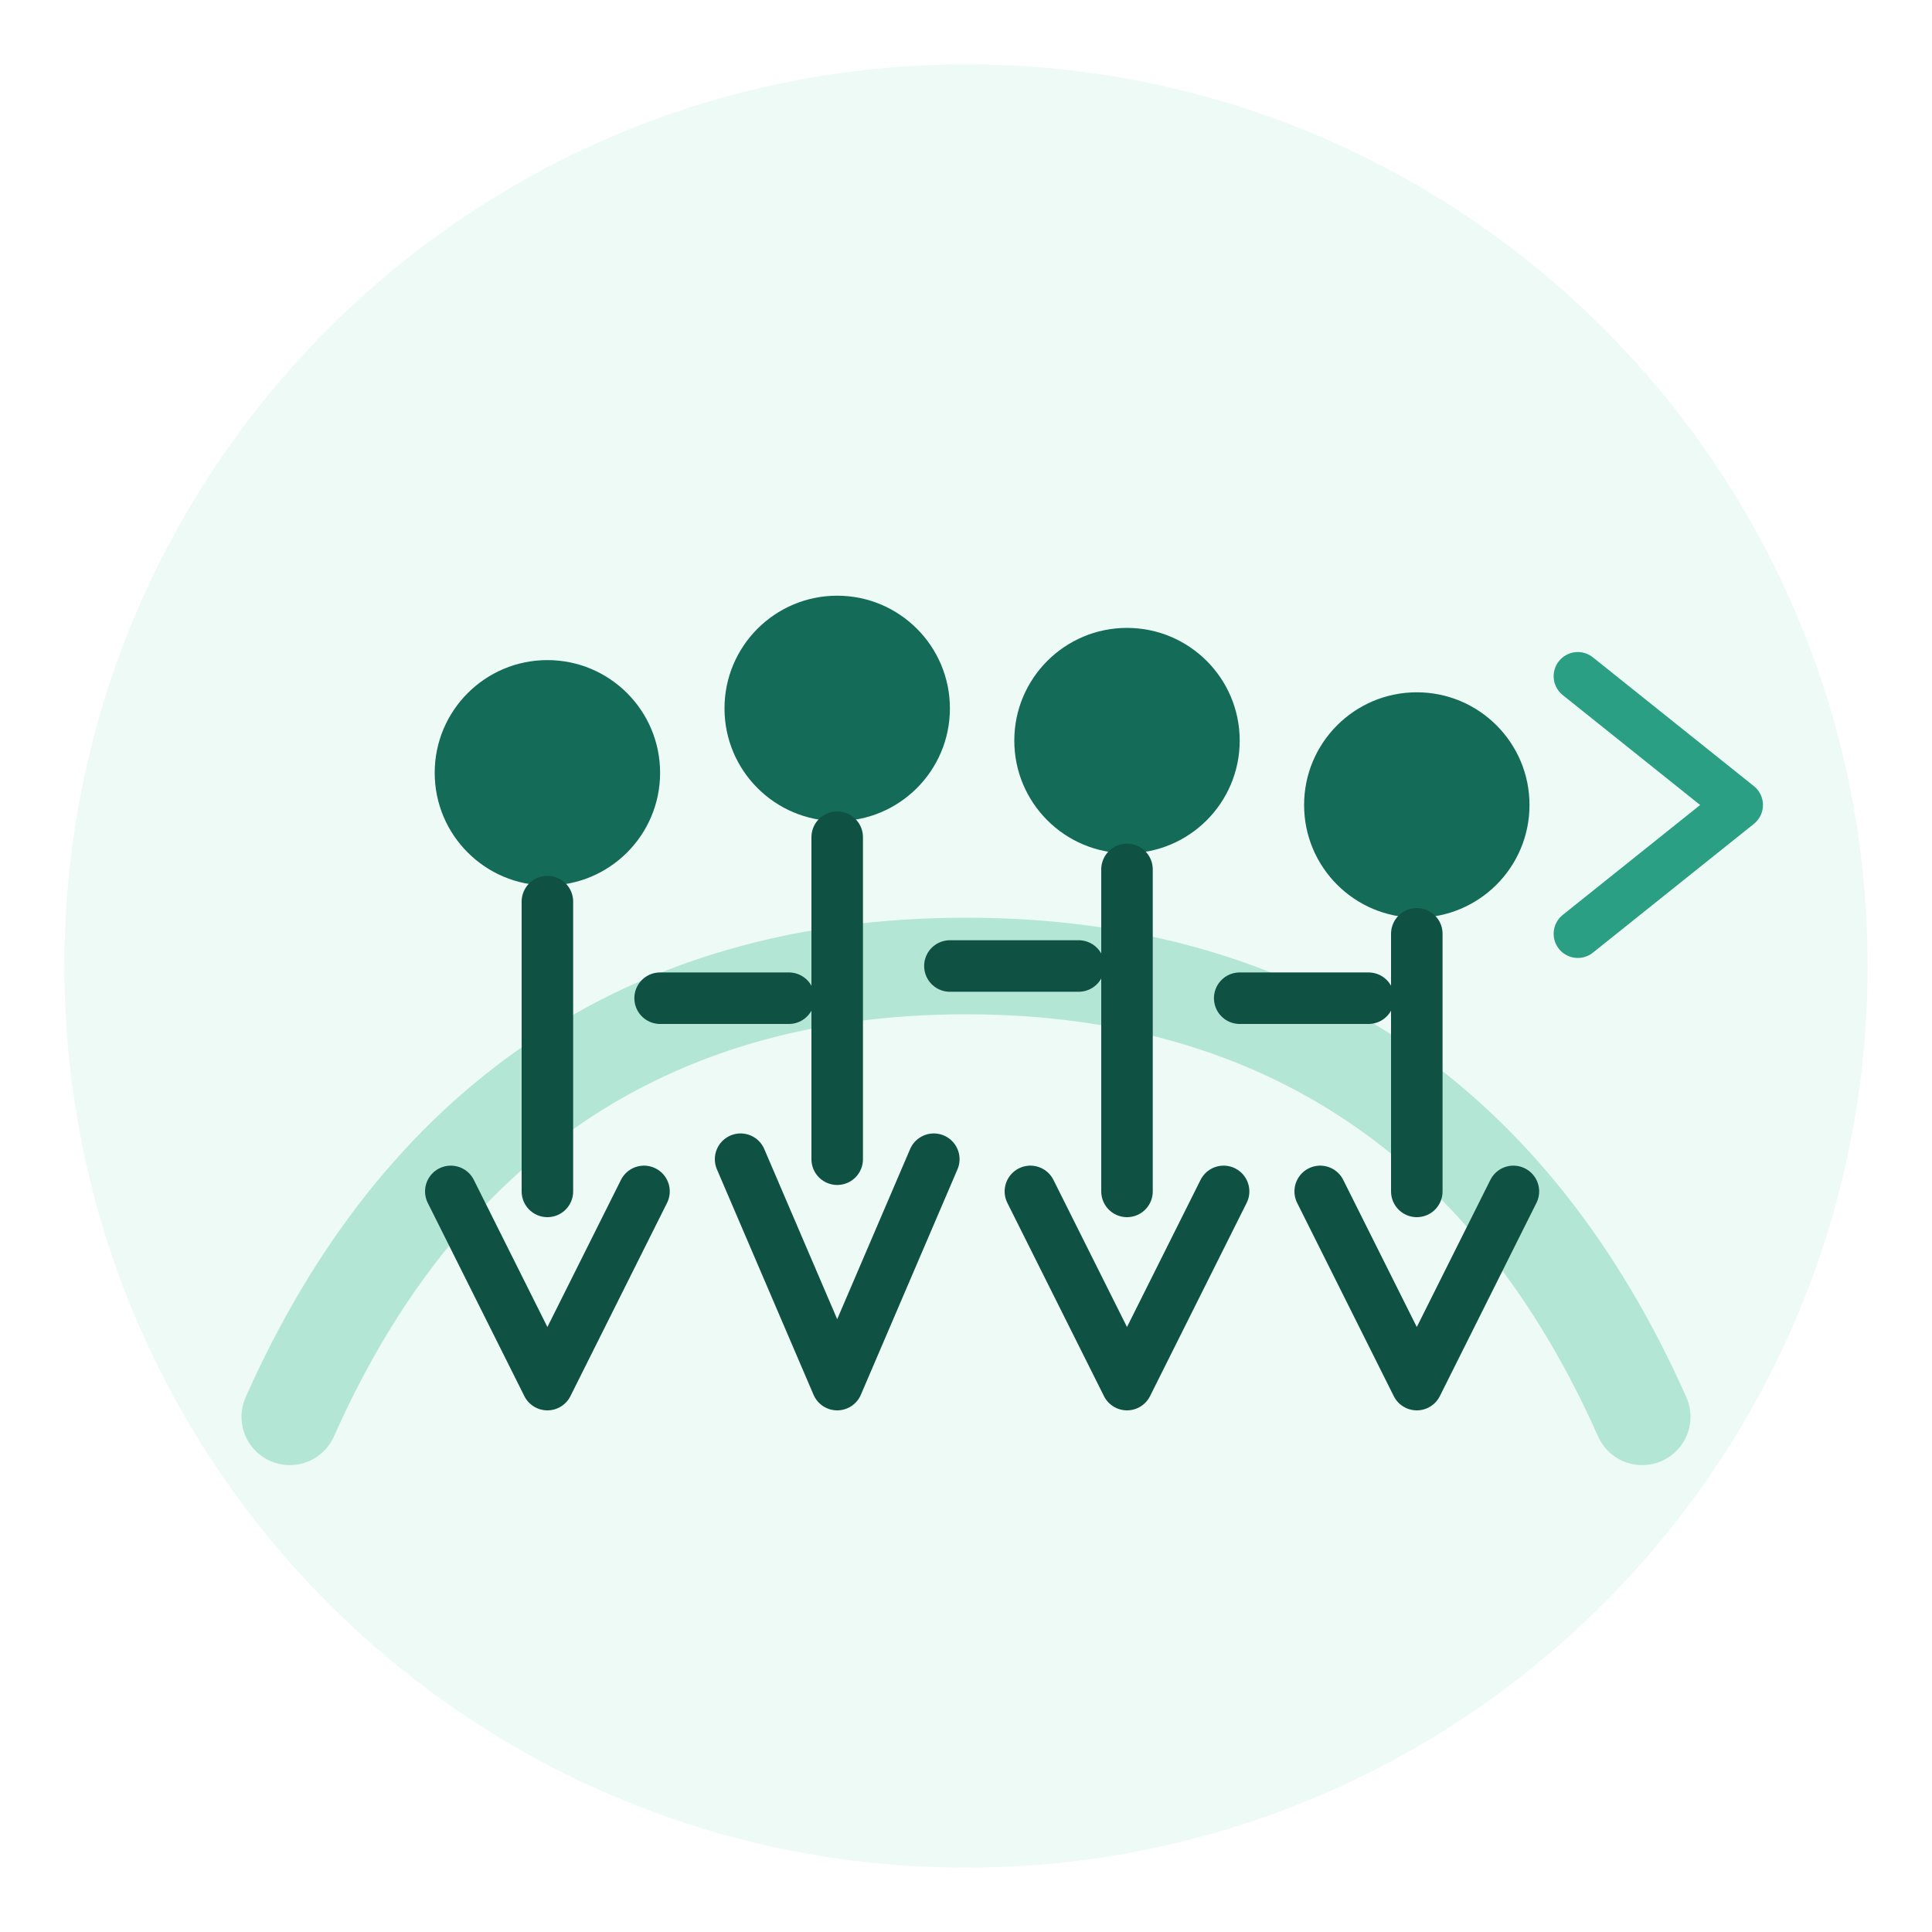
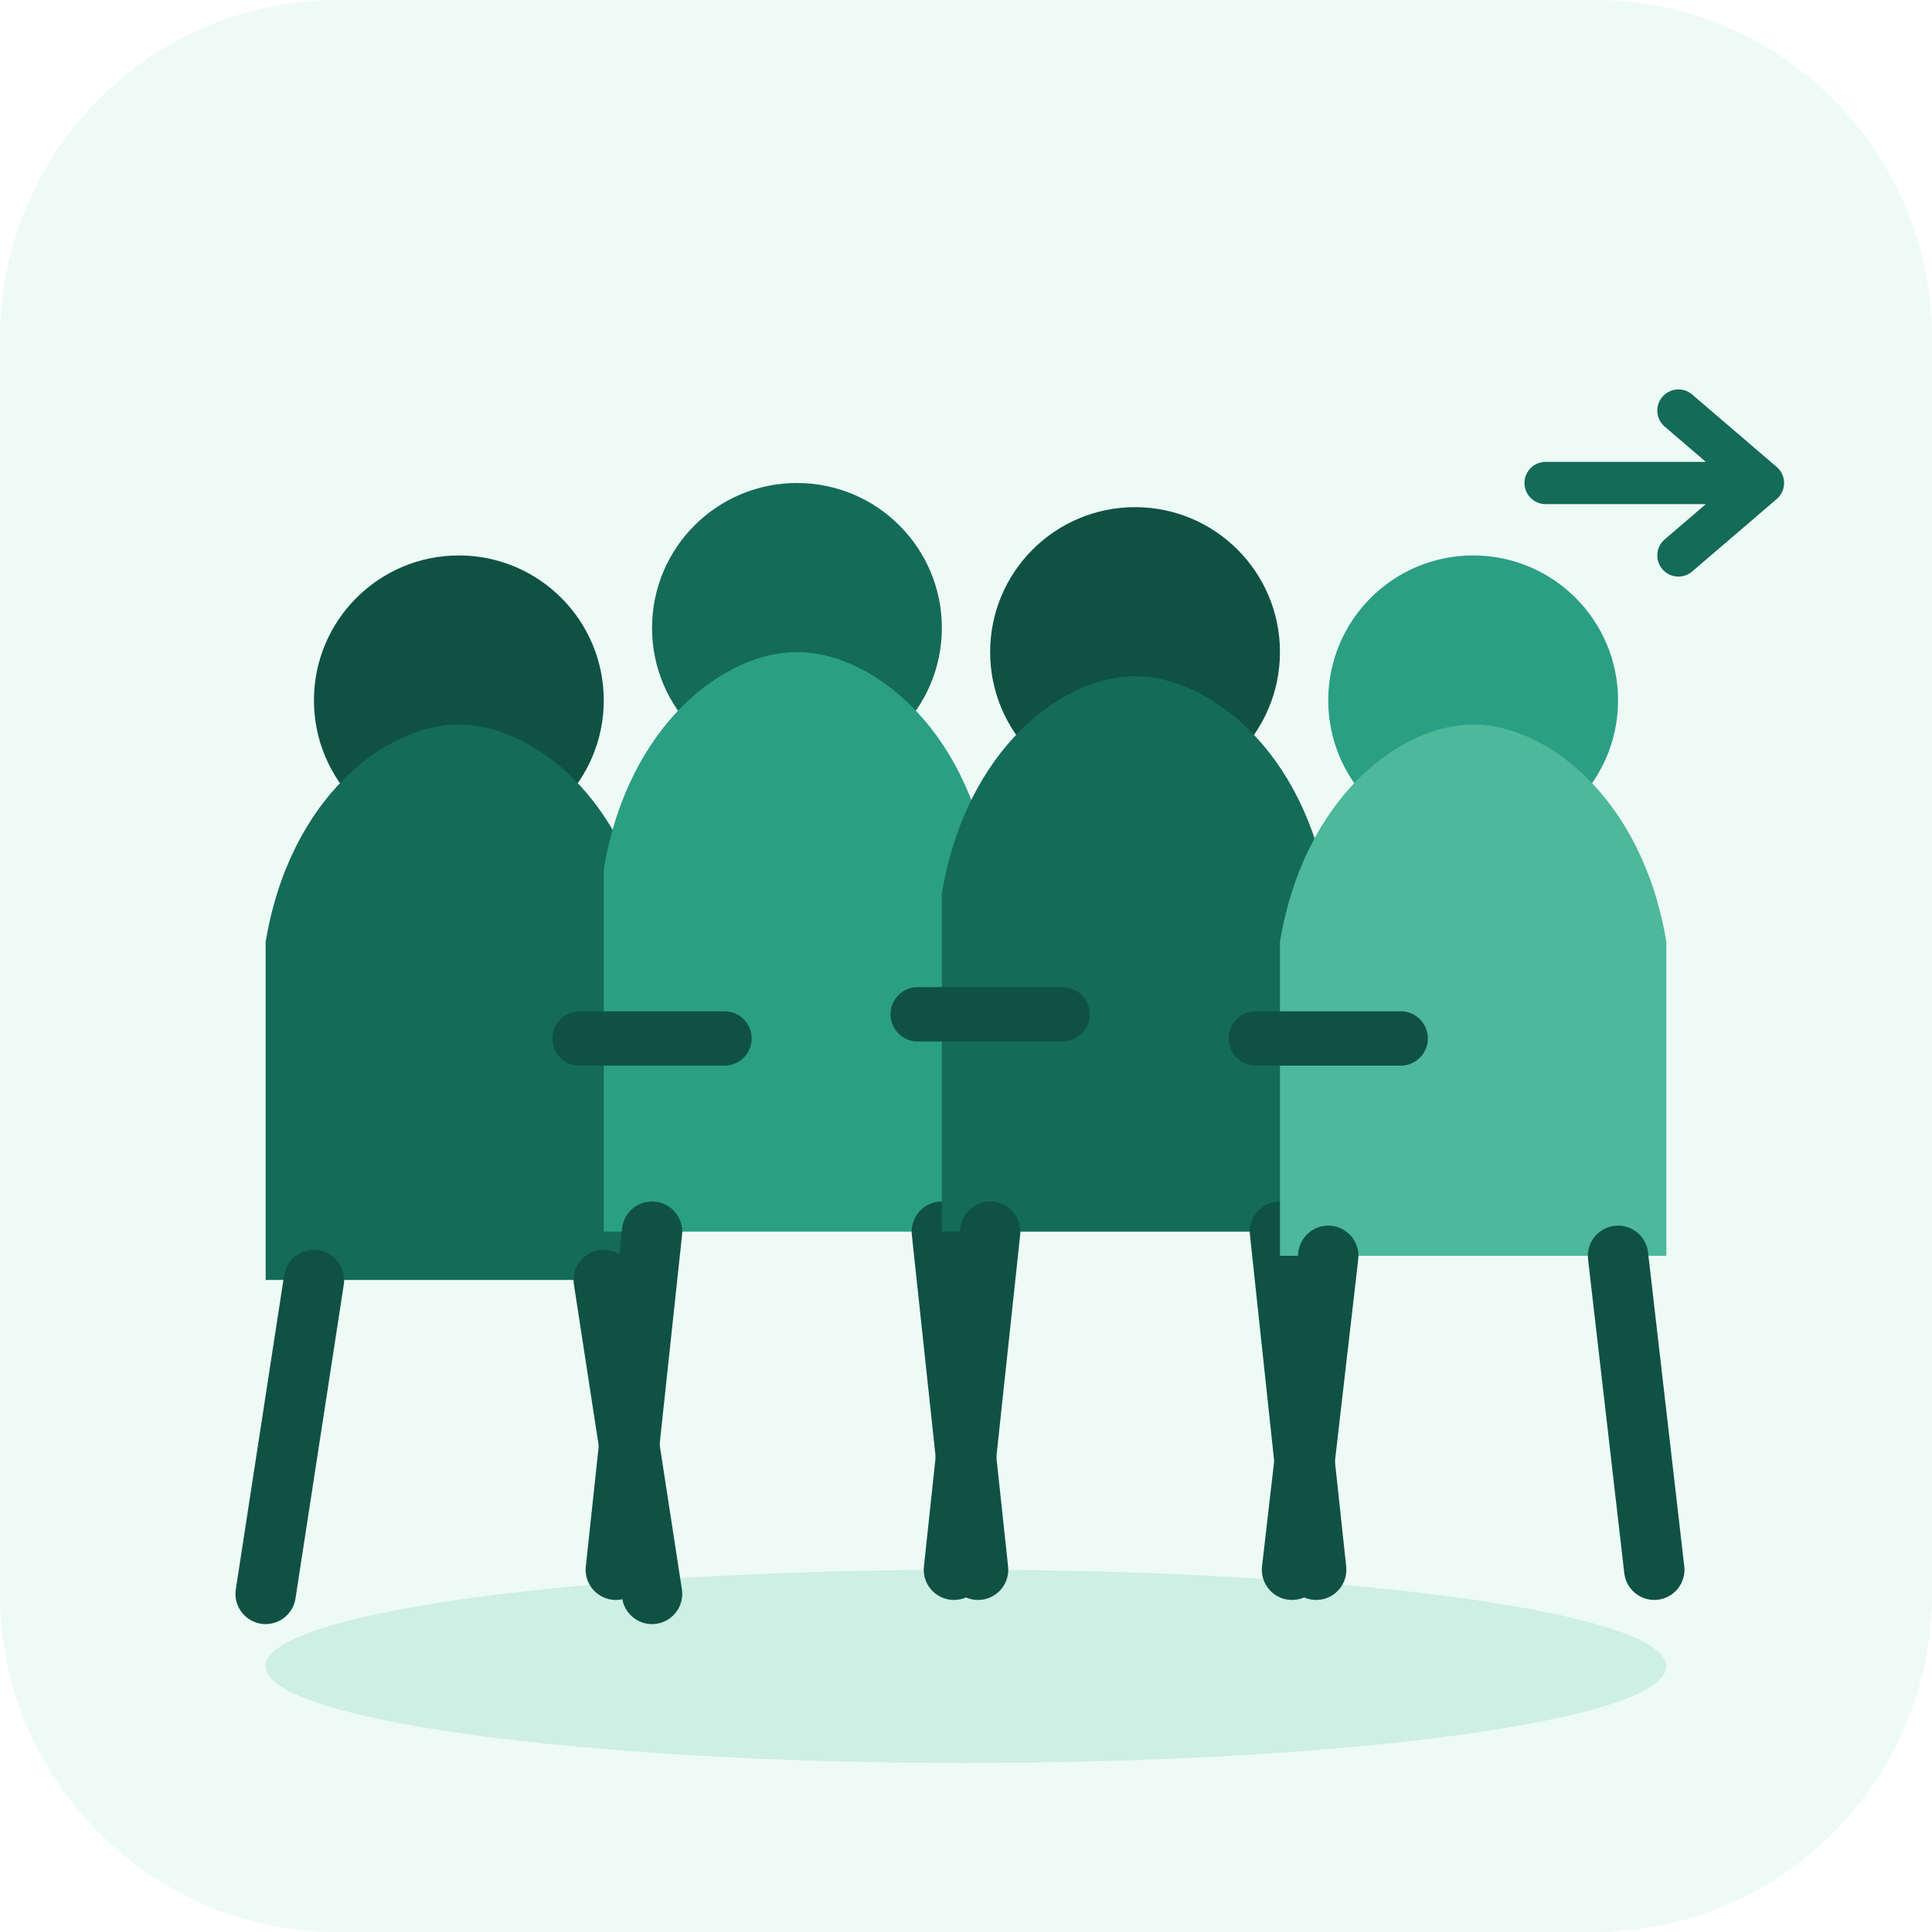
- <svg xmlns="http://www.w3.org/2000/svg" viewBox="0 0 120 120" role="img" aria-labelledby="t">
-   <circle cx="60" cy="60" r="56" fill="#eefaf5" />
-   <path d="M18 88c8-18 22-28 42-28s34 10 42 28" fill="none" stroke="#b4e6d5" stroke-width="6" stroke-linecap="round" />
-   <g fill="#146b58">
-     <circle cx="34" cy="48" r="7" />
-     <circle cx="52" cy="44" r="7" />
-     <circle cx="70" cy="46" r="7" />
-     <circle cx="88" cy="50" r="7" />
-   </g>
-   <g fill="none" stroke="#0f5244" stroke-width="3.2" stroke-linecap="round" stroke-linejoin="round">
-     <path d="M34 56v18M28 74l6 12M40 74l-6 12" />
-     <path d="M52 52v20M46 72l6 14M58 72l-6 14" />
-     <path d="M70 54v20M64 74l6 12M76 74l-6 12" />
-     <path d="M88 58v16M82 74l6 12M94 74l-6 12" />
-     <path d="M41 62h8M59 60h8M77 62h8" />
-   </g>
-   <path d="M98 42l10 8-10 8" fill="none" stroke="#2a9f84" stroke-width="3" stroke-linecap="round" stroke-linejoin="round" />
+ <svg xmlns="http://www.w3.org/2000/svg" viewBox="0 0 160 160" fill="none">
+   <rect width="160" height="160" rx="28" fill="#eefaf5" />
+   <ellipse cx="80" cy="138" rx="58" ry="8" fill="#b4e6d5" opacity=".55" />
+   <circle cx="38" cy="58" r="12" fill="#0f5244" />
+   <path d="M22 78c2-12 10-18 16-18s14 6 16 18v28H22V78z" fill="#146b58" />
+   <path d="M26 106l-4 26M50 106l4 26" stroke="#0f5244" stroke-width="5" stroke-linecap="round" />
+   <circle cx="66" cy="52" r="12" fill="#146b58" />
+   <path d="M50 72c2-12 10-18 16-18s14 6 16 18v30H50V72z" fill="#2a9f84" />
+   <path d="M54 102l-3 28M78 102l3 28" stroke="#0f5244" stroke-width="5" stroke-linecap="round" />
+   <circle cx="94" cy="54" r="12" fill="#0f5244" />
+   <path d="M78 74c2-12 10-18 16-18s14 6 16 18v28H78V74z" fill="#146b58" />
+   <path d="M82 102l-3 28M106 102l3 28" stroke="#0f5244" stroke-width="5" stroke-linecap="round" />
+   <circle cx="122" cy="58" r="12" fill="#2a9f84" />
+   <path d="M106 78c2-12 10-18 16-18s14 6 16 18v26h-32V78z" fill="#4db89a" />
+   <path d="M110 104l-3 26M134 104l3 26" stroke="#0f5244" stroke-width="5" stroke-linecap="round" />
+   <path d="M48 86h12M76 84h12M104 86h12" stroke="#0f5244" stroke-width="4.5" stroke-linecap="round" />
+   <path d="M128 40h18m0 0l-7-6m7 6l-7 6" stroke="#146b58" stroke-width="3.5" stroke-linecap="round" stroke-linejoin="round" />
</svg>
